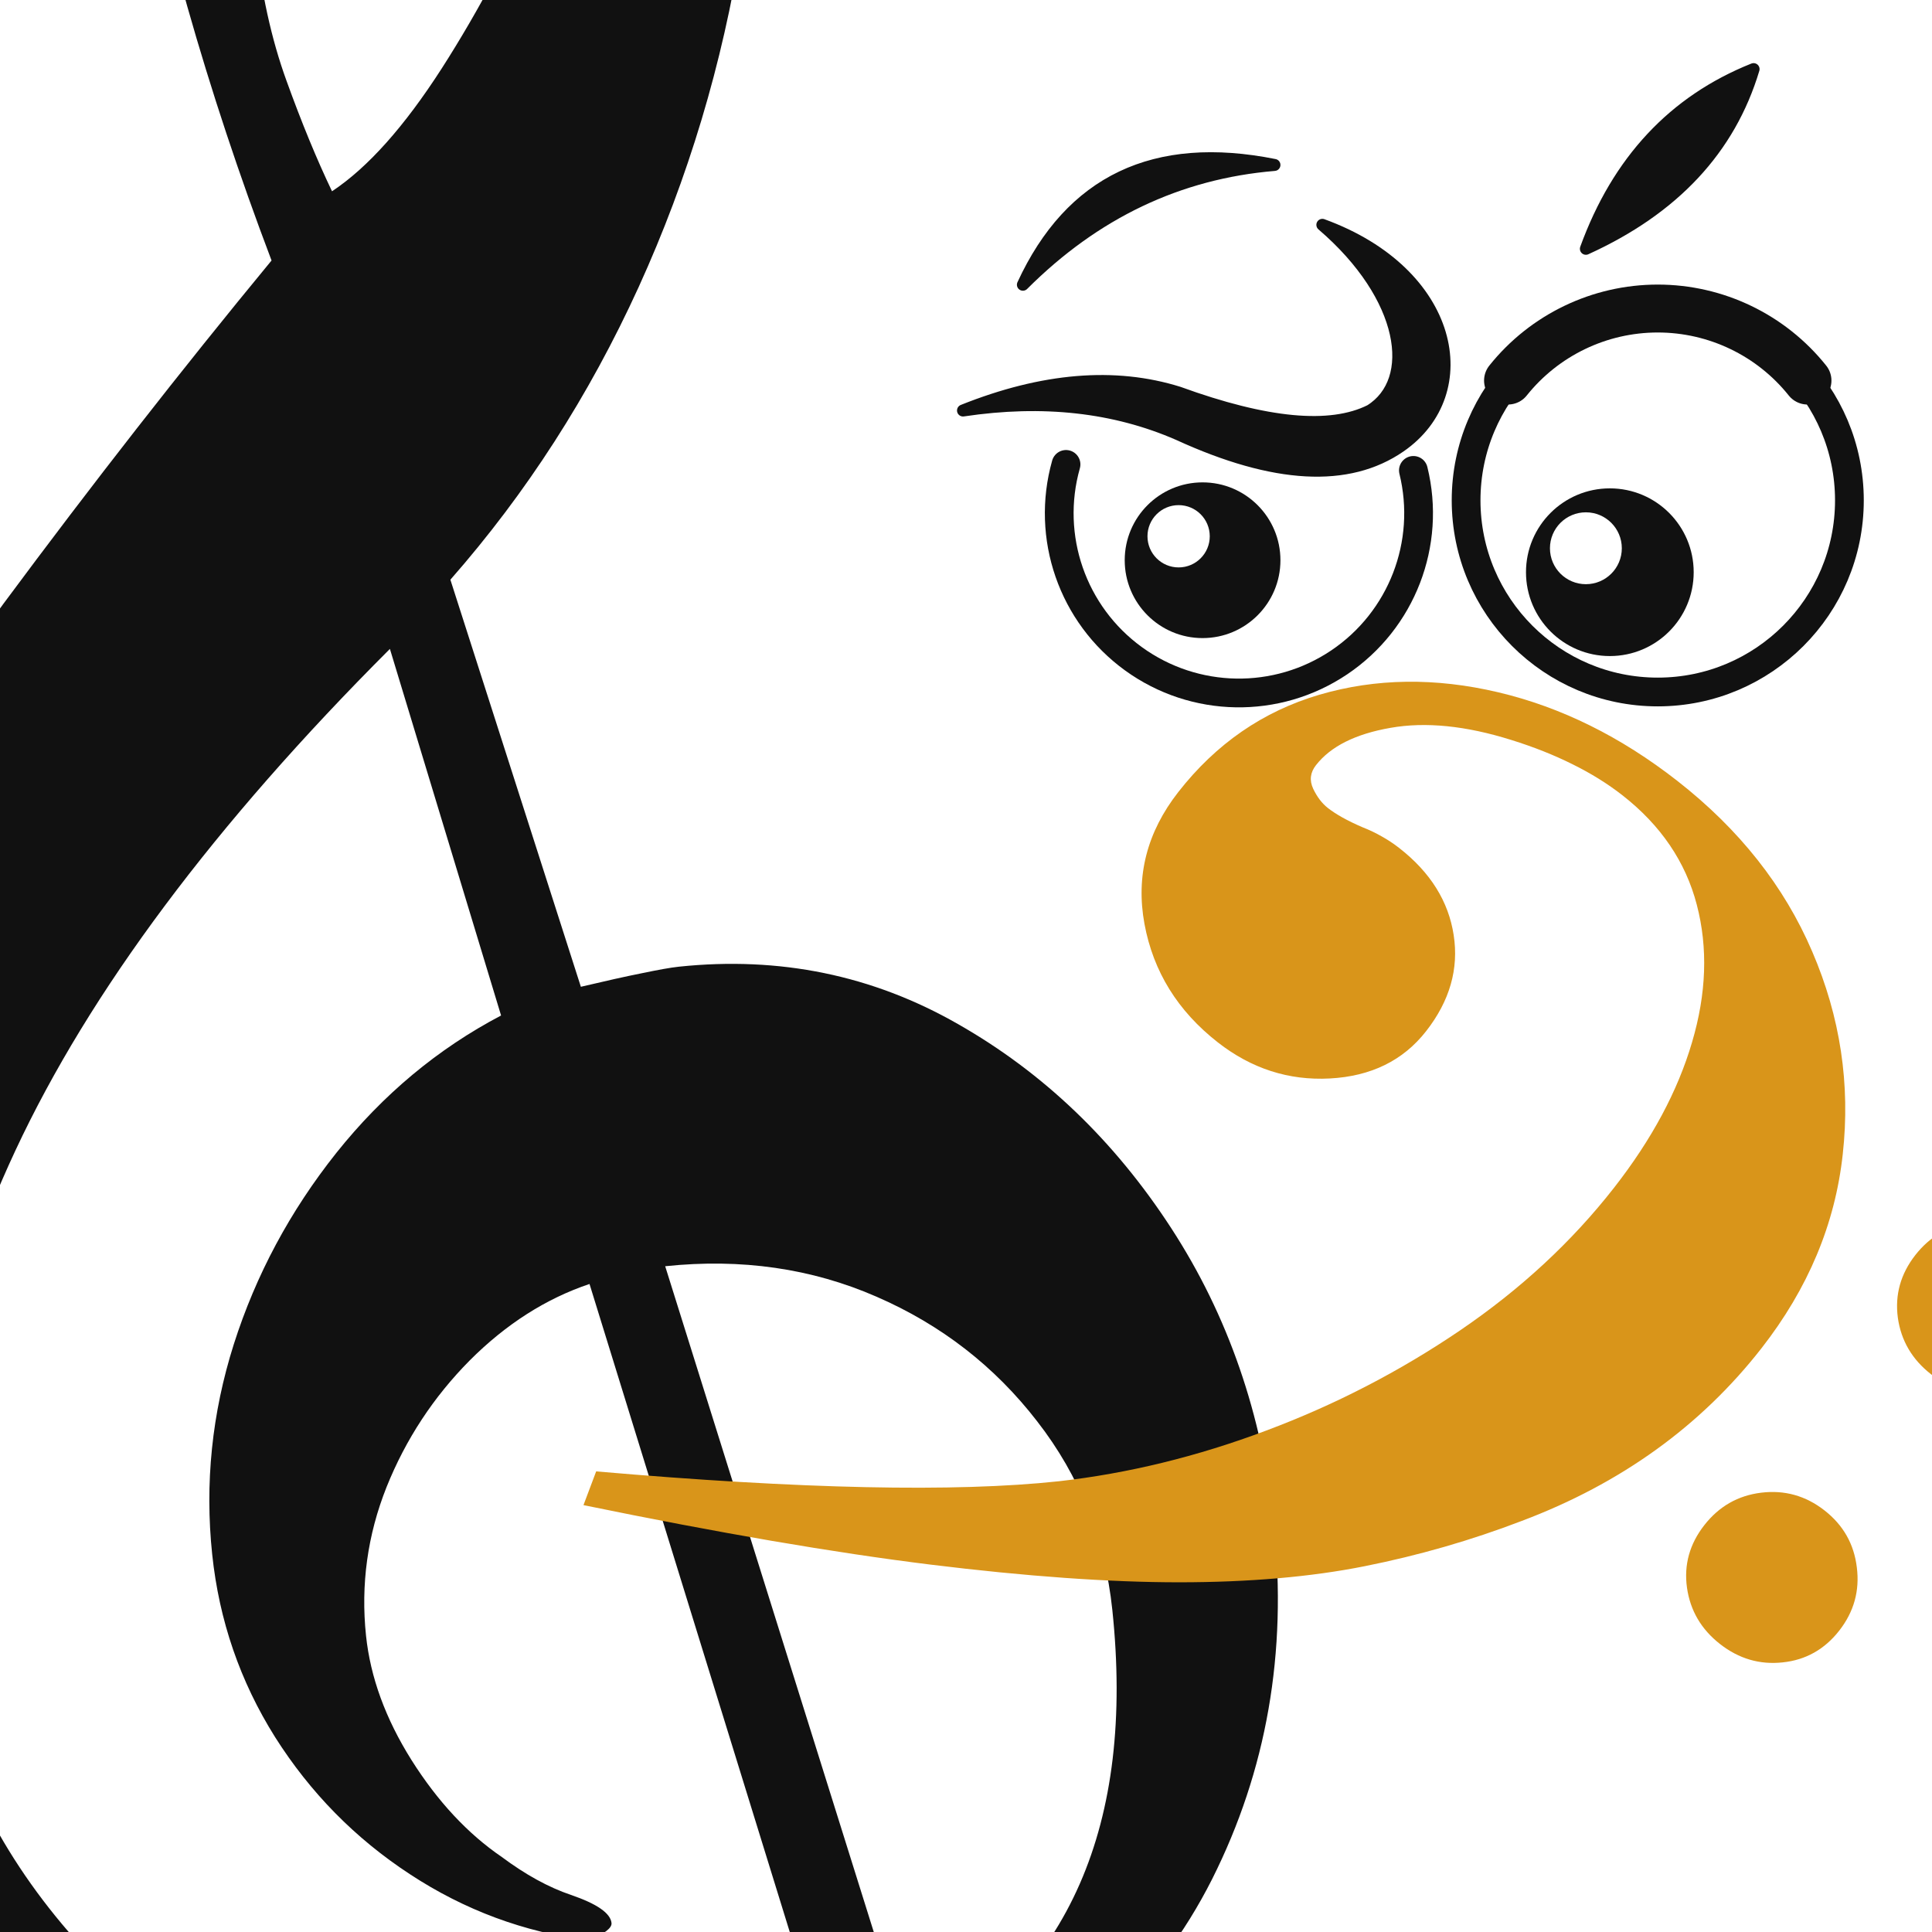
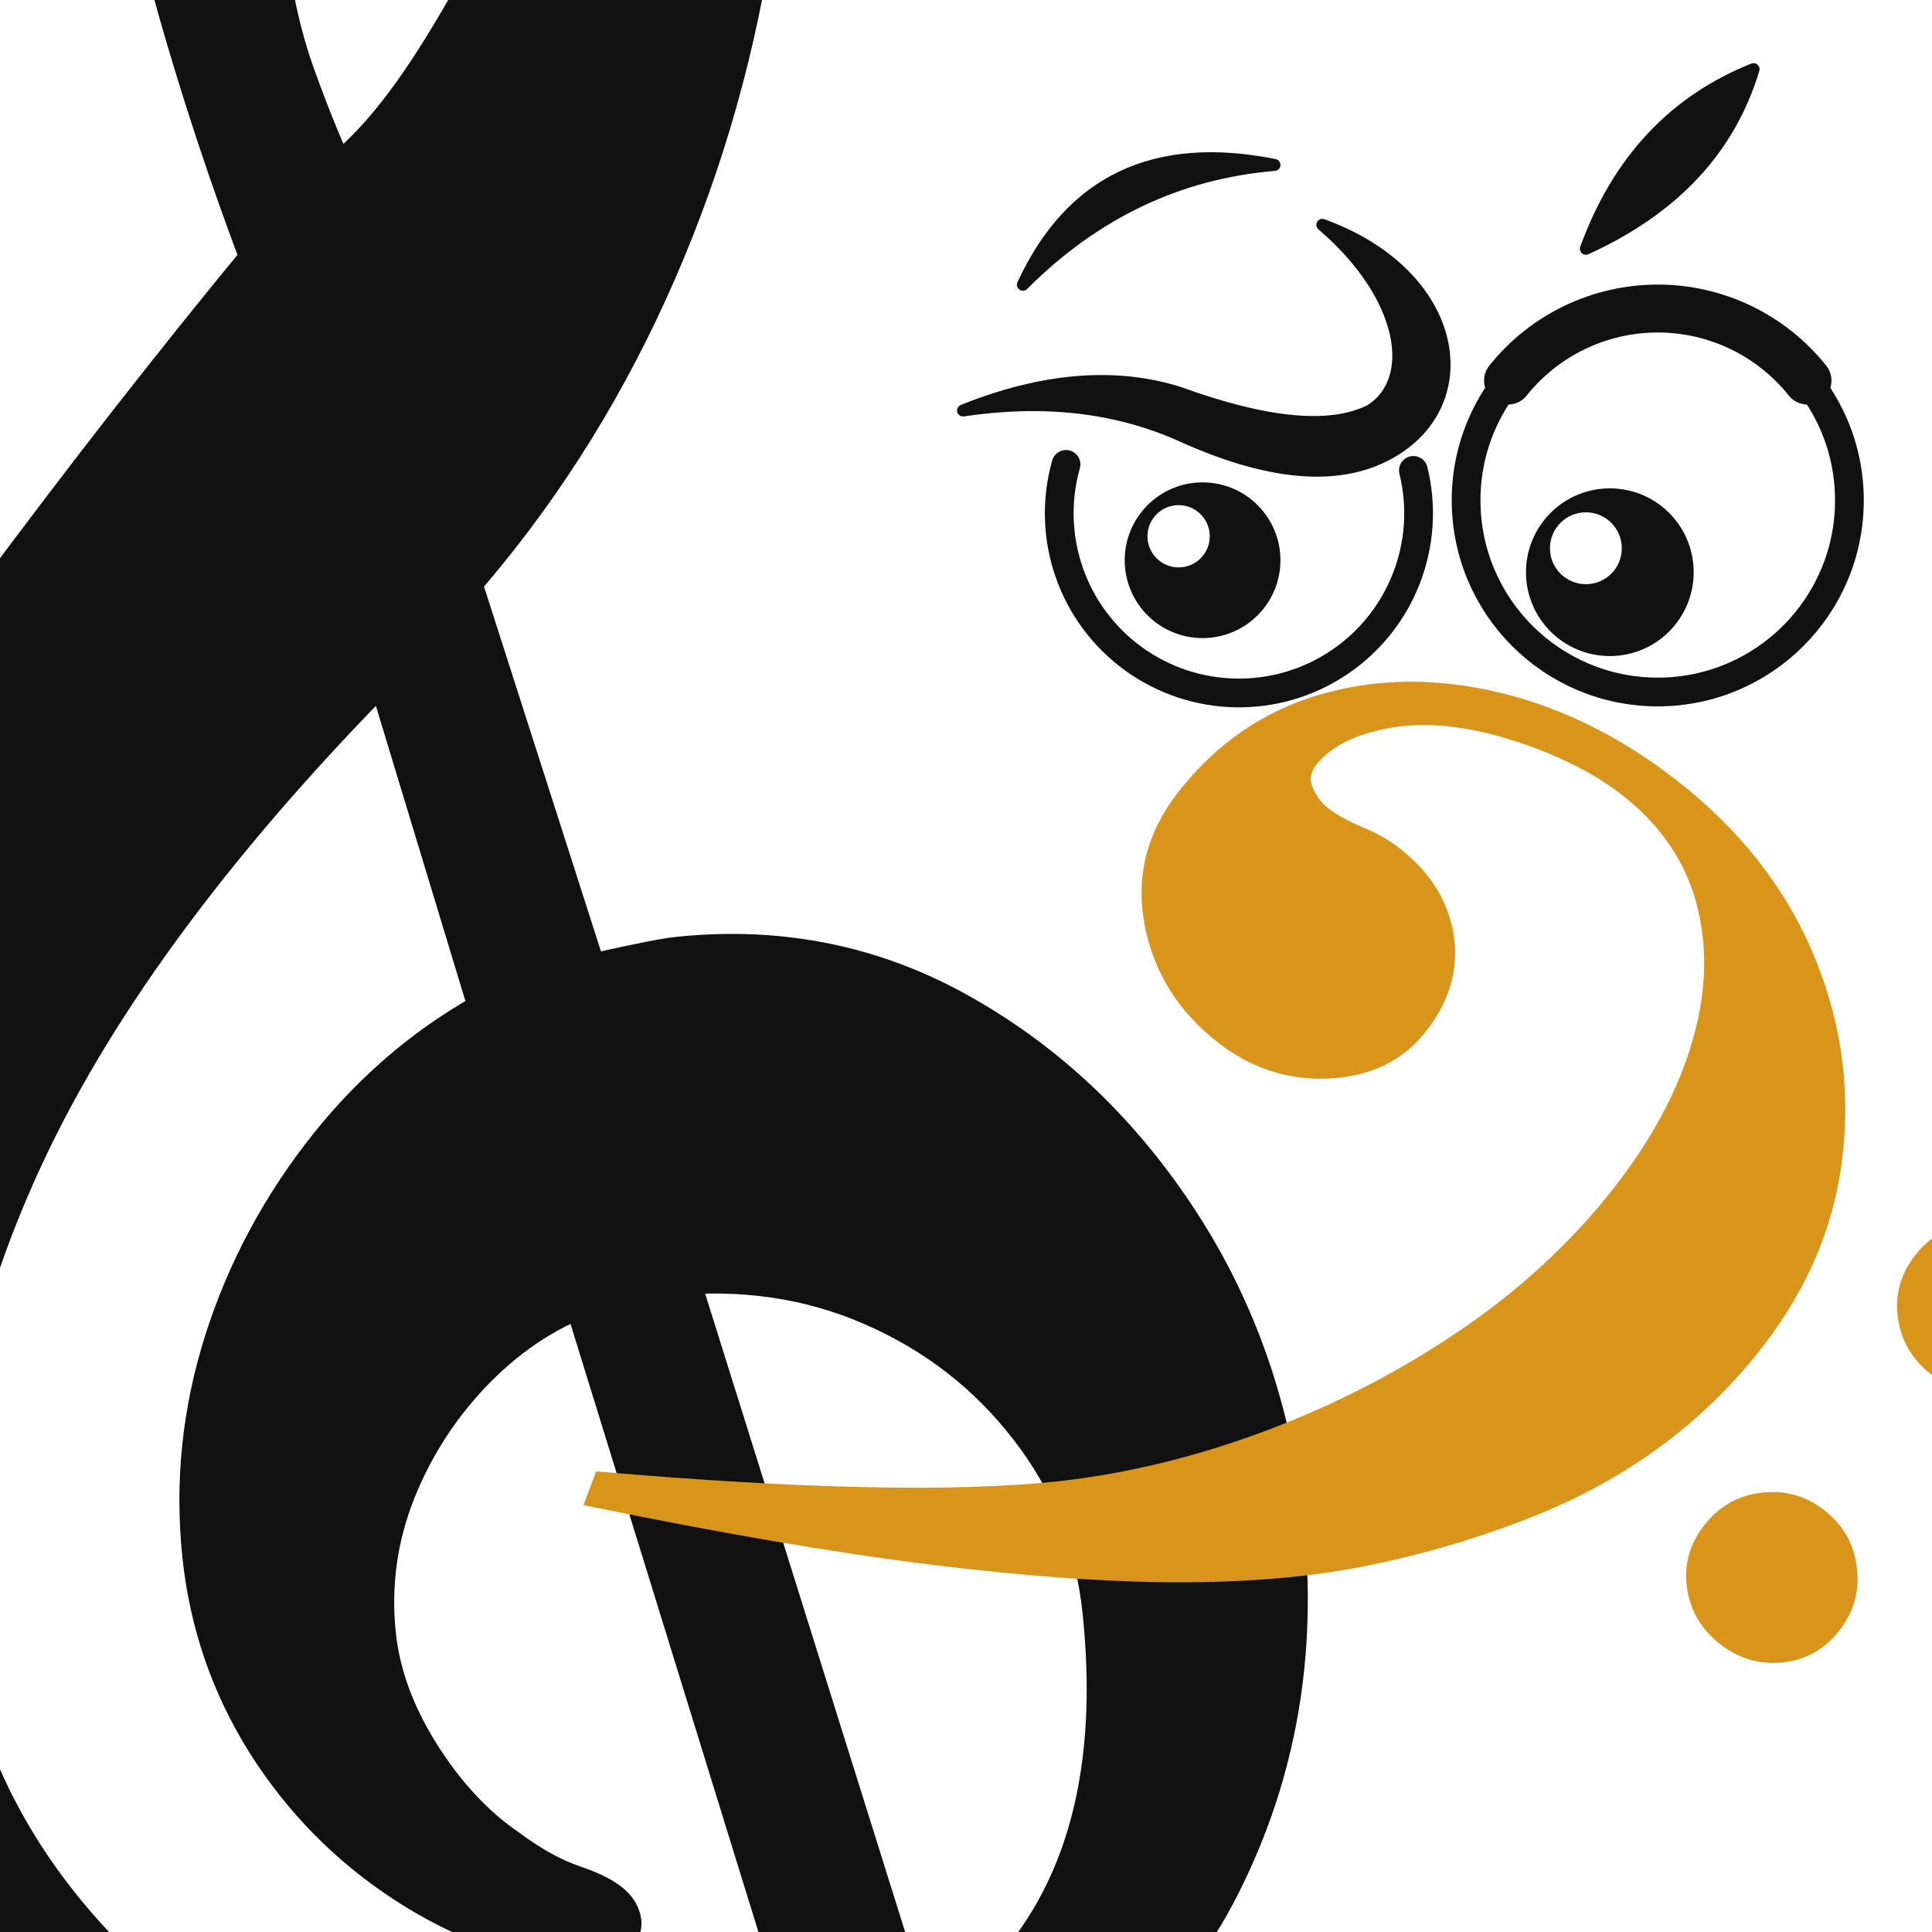
<svg xmlns="http://www.w3.org/2000/svg" viewBox="0 0 200 200">
  <rect width="200" height="200" fill="#fff" />
  <g transform="translate(100 100) scale(1.55) translate(-105 -87.5)">
    <g font-family="'Noto Music','Segoe UI Symbol',serif" text-anchor="middle" dominant-baseline="central">
      <g transform="translate(90 111) scale(1.6) translate(-90 -115) rotate(-6 78 102)">
-         <text x="78" y="102" font-size="104" fill="#111">𝄞</text>
+         <text x="78" y="102" font-size="104" fill="#111" stroke="#111" stroke-width="2.5" stroke-linejoin="round">𝄞</text>
      </g>
      <g transform="rotate(38 130 116)">
        <text x="130" y="112" font-size="104" fill="#d9951a">𝄢</text>
      </g>
    </g>
    <g transform="translate(12 14) scale(.8)">
      <path d="M124.6 50 A15 15 0 1 0 153.6 50.5 Z" fill="#fff" />
      <circle cx="174" cy="53" r="16" fill="#fff" />
      <g fill="none" stroke="#111" stroke-linecap="round">
        <path stroke-width="2.4" d="M124.6 50 A15 15 0 1 0 153.6 50.5" />
        <circle stroke-width="2.4" cx="174" cy="53" r="16" />
        <path stroke-width="4" d="M161.5 43 A16 16 0 0 1 186.5 43" />
      </g>
      <g fill="#111">
        <circle cx="136" cy="58" r="6.5" />
        <circle cx="170" cy="59" r="7" />
      </g>
      <g fill="#fff">
        <circle cx="134" cy="56" r="2.6" />
        <circle cx="168" cy="57" r="3" />
      </g>
      <g fill="#111" stroke="#111" stroke-width="1" stroke-linejoin="round">
        <path d="M116 45.5 Q126 44 134 47.5 Q146 53 152.5 48.5 C159 44 157 34 146 30 C153 36 154 43 150 45.5 Q145 48 134 44 Q126 41.5 116 45.5 Z" />
        <path d="M121 35 Q127 22 142 25 Q130 26 121 35 Z" />
        <path d="M168 32 Q172 21 182 17 Q179 27 168 32 Z" />
      </g>
    </g>
  </g>
</svg>
